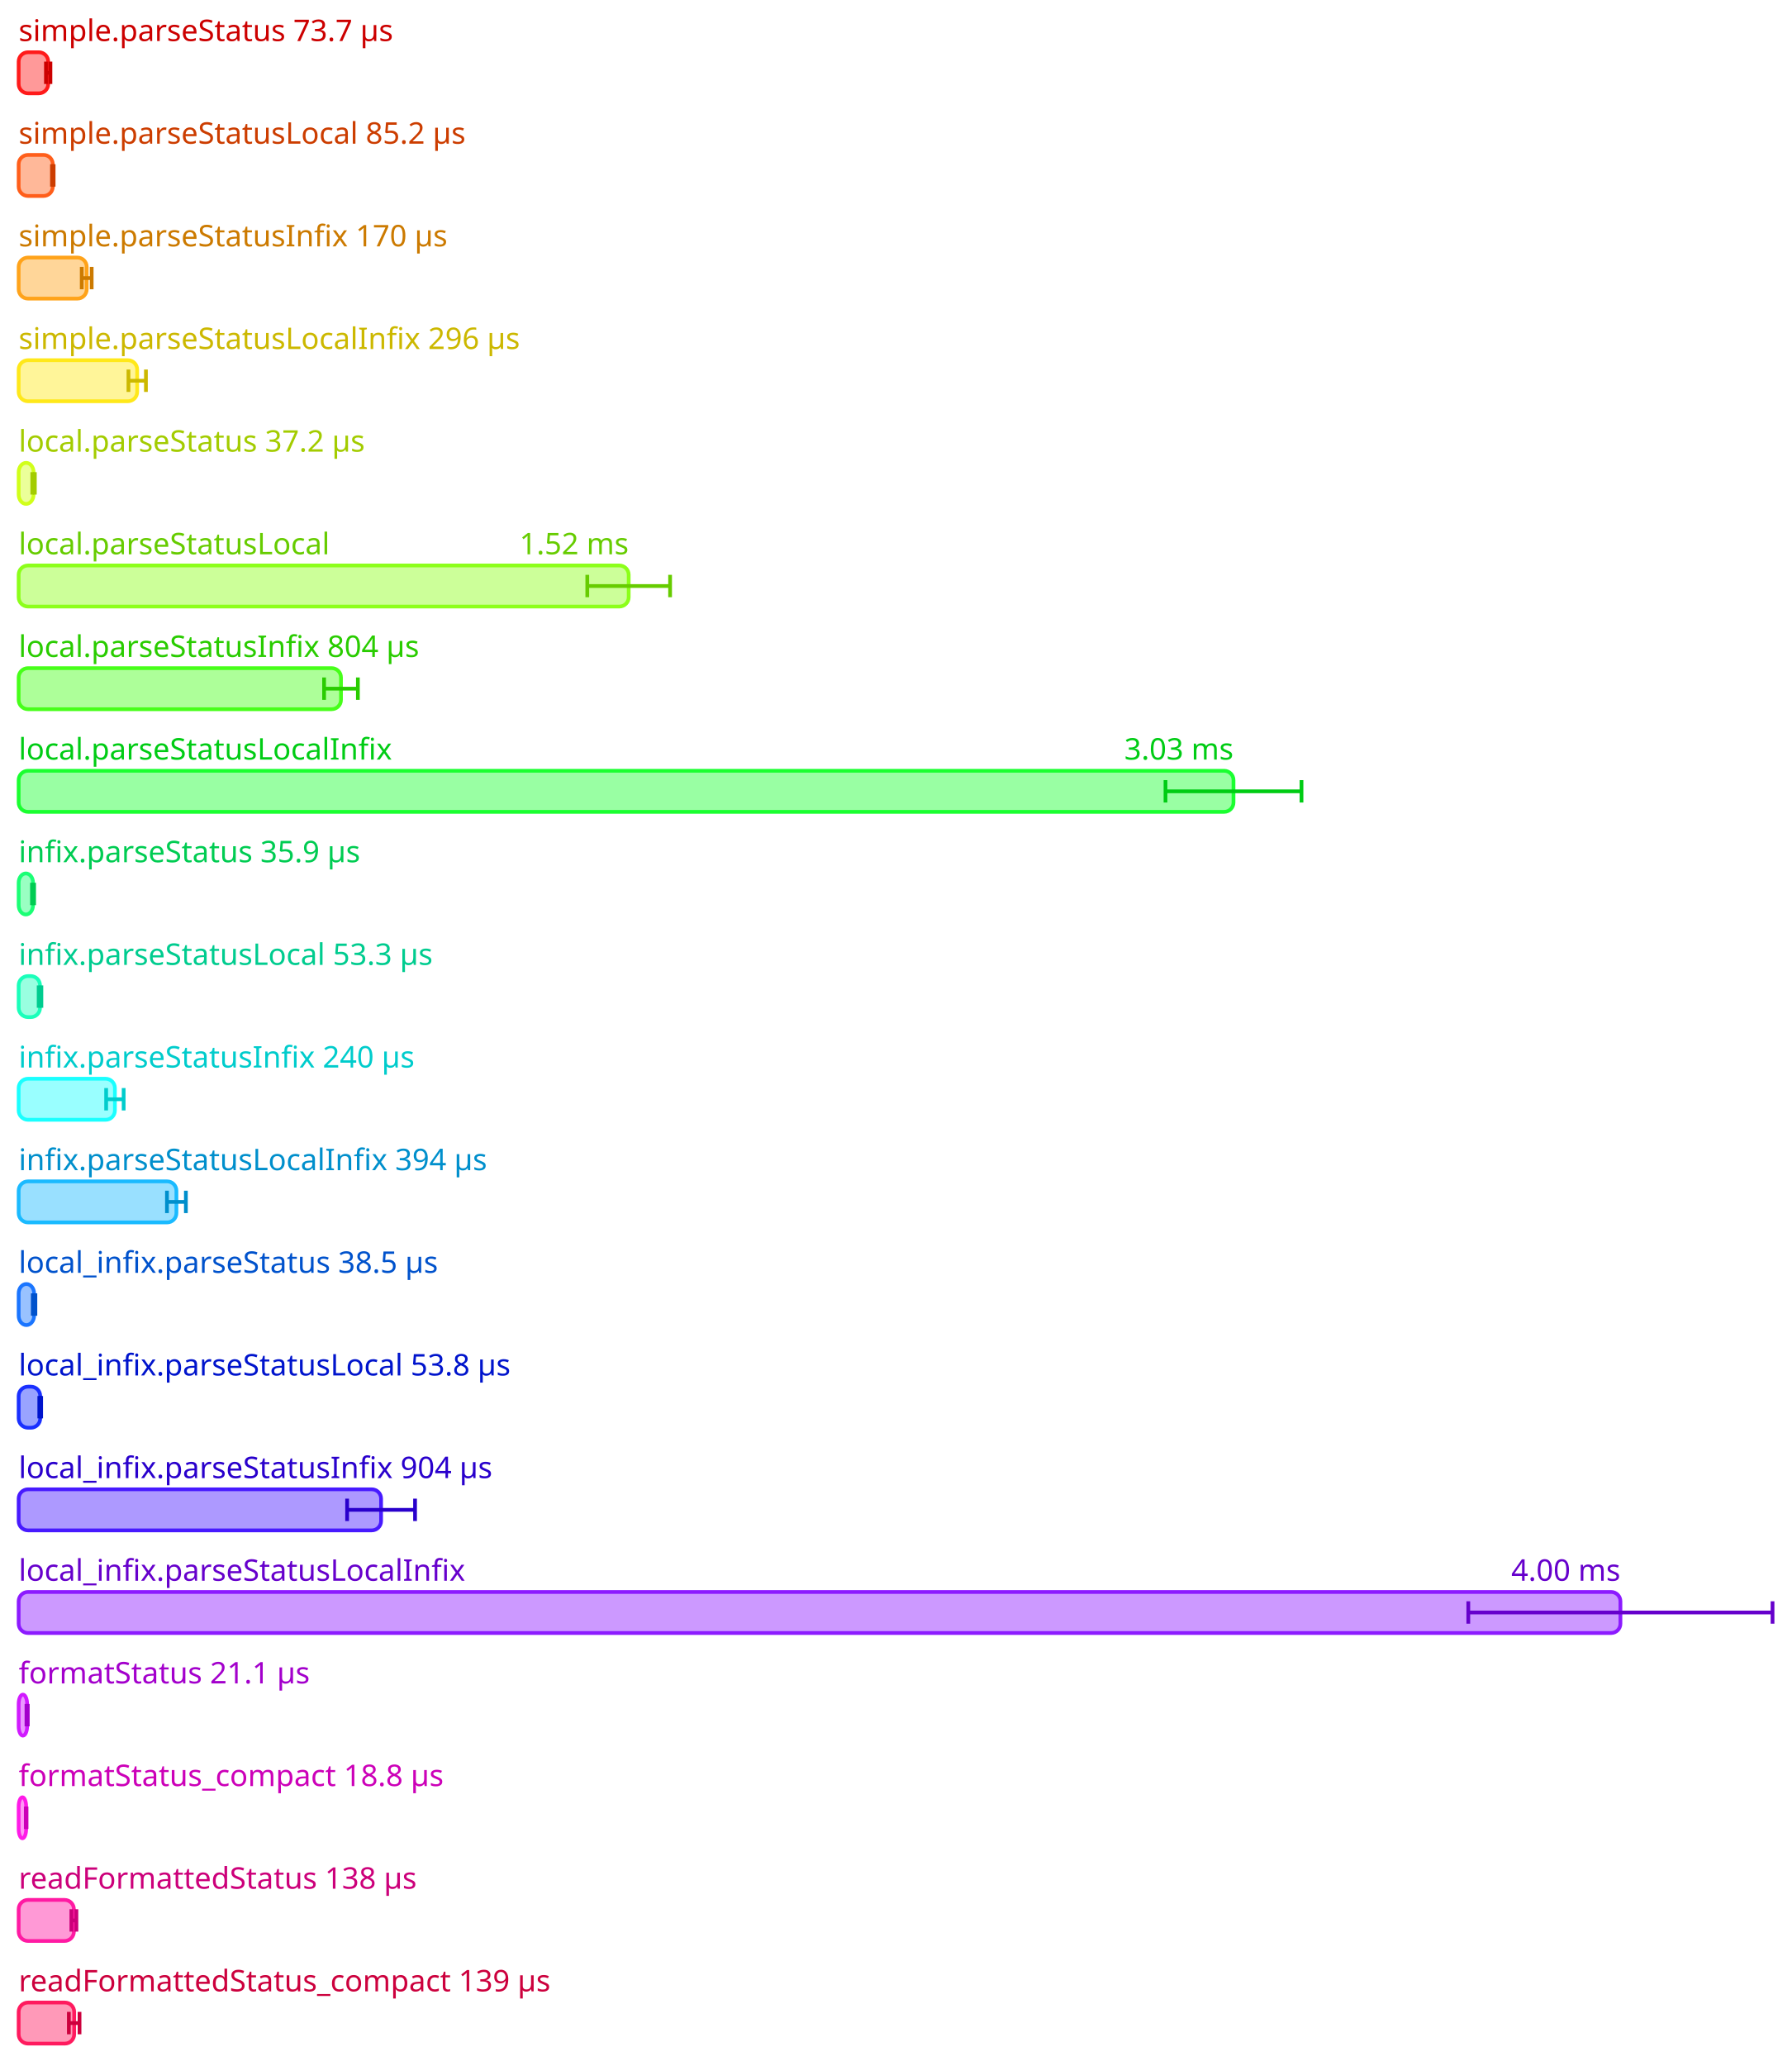
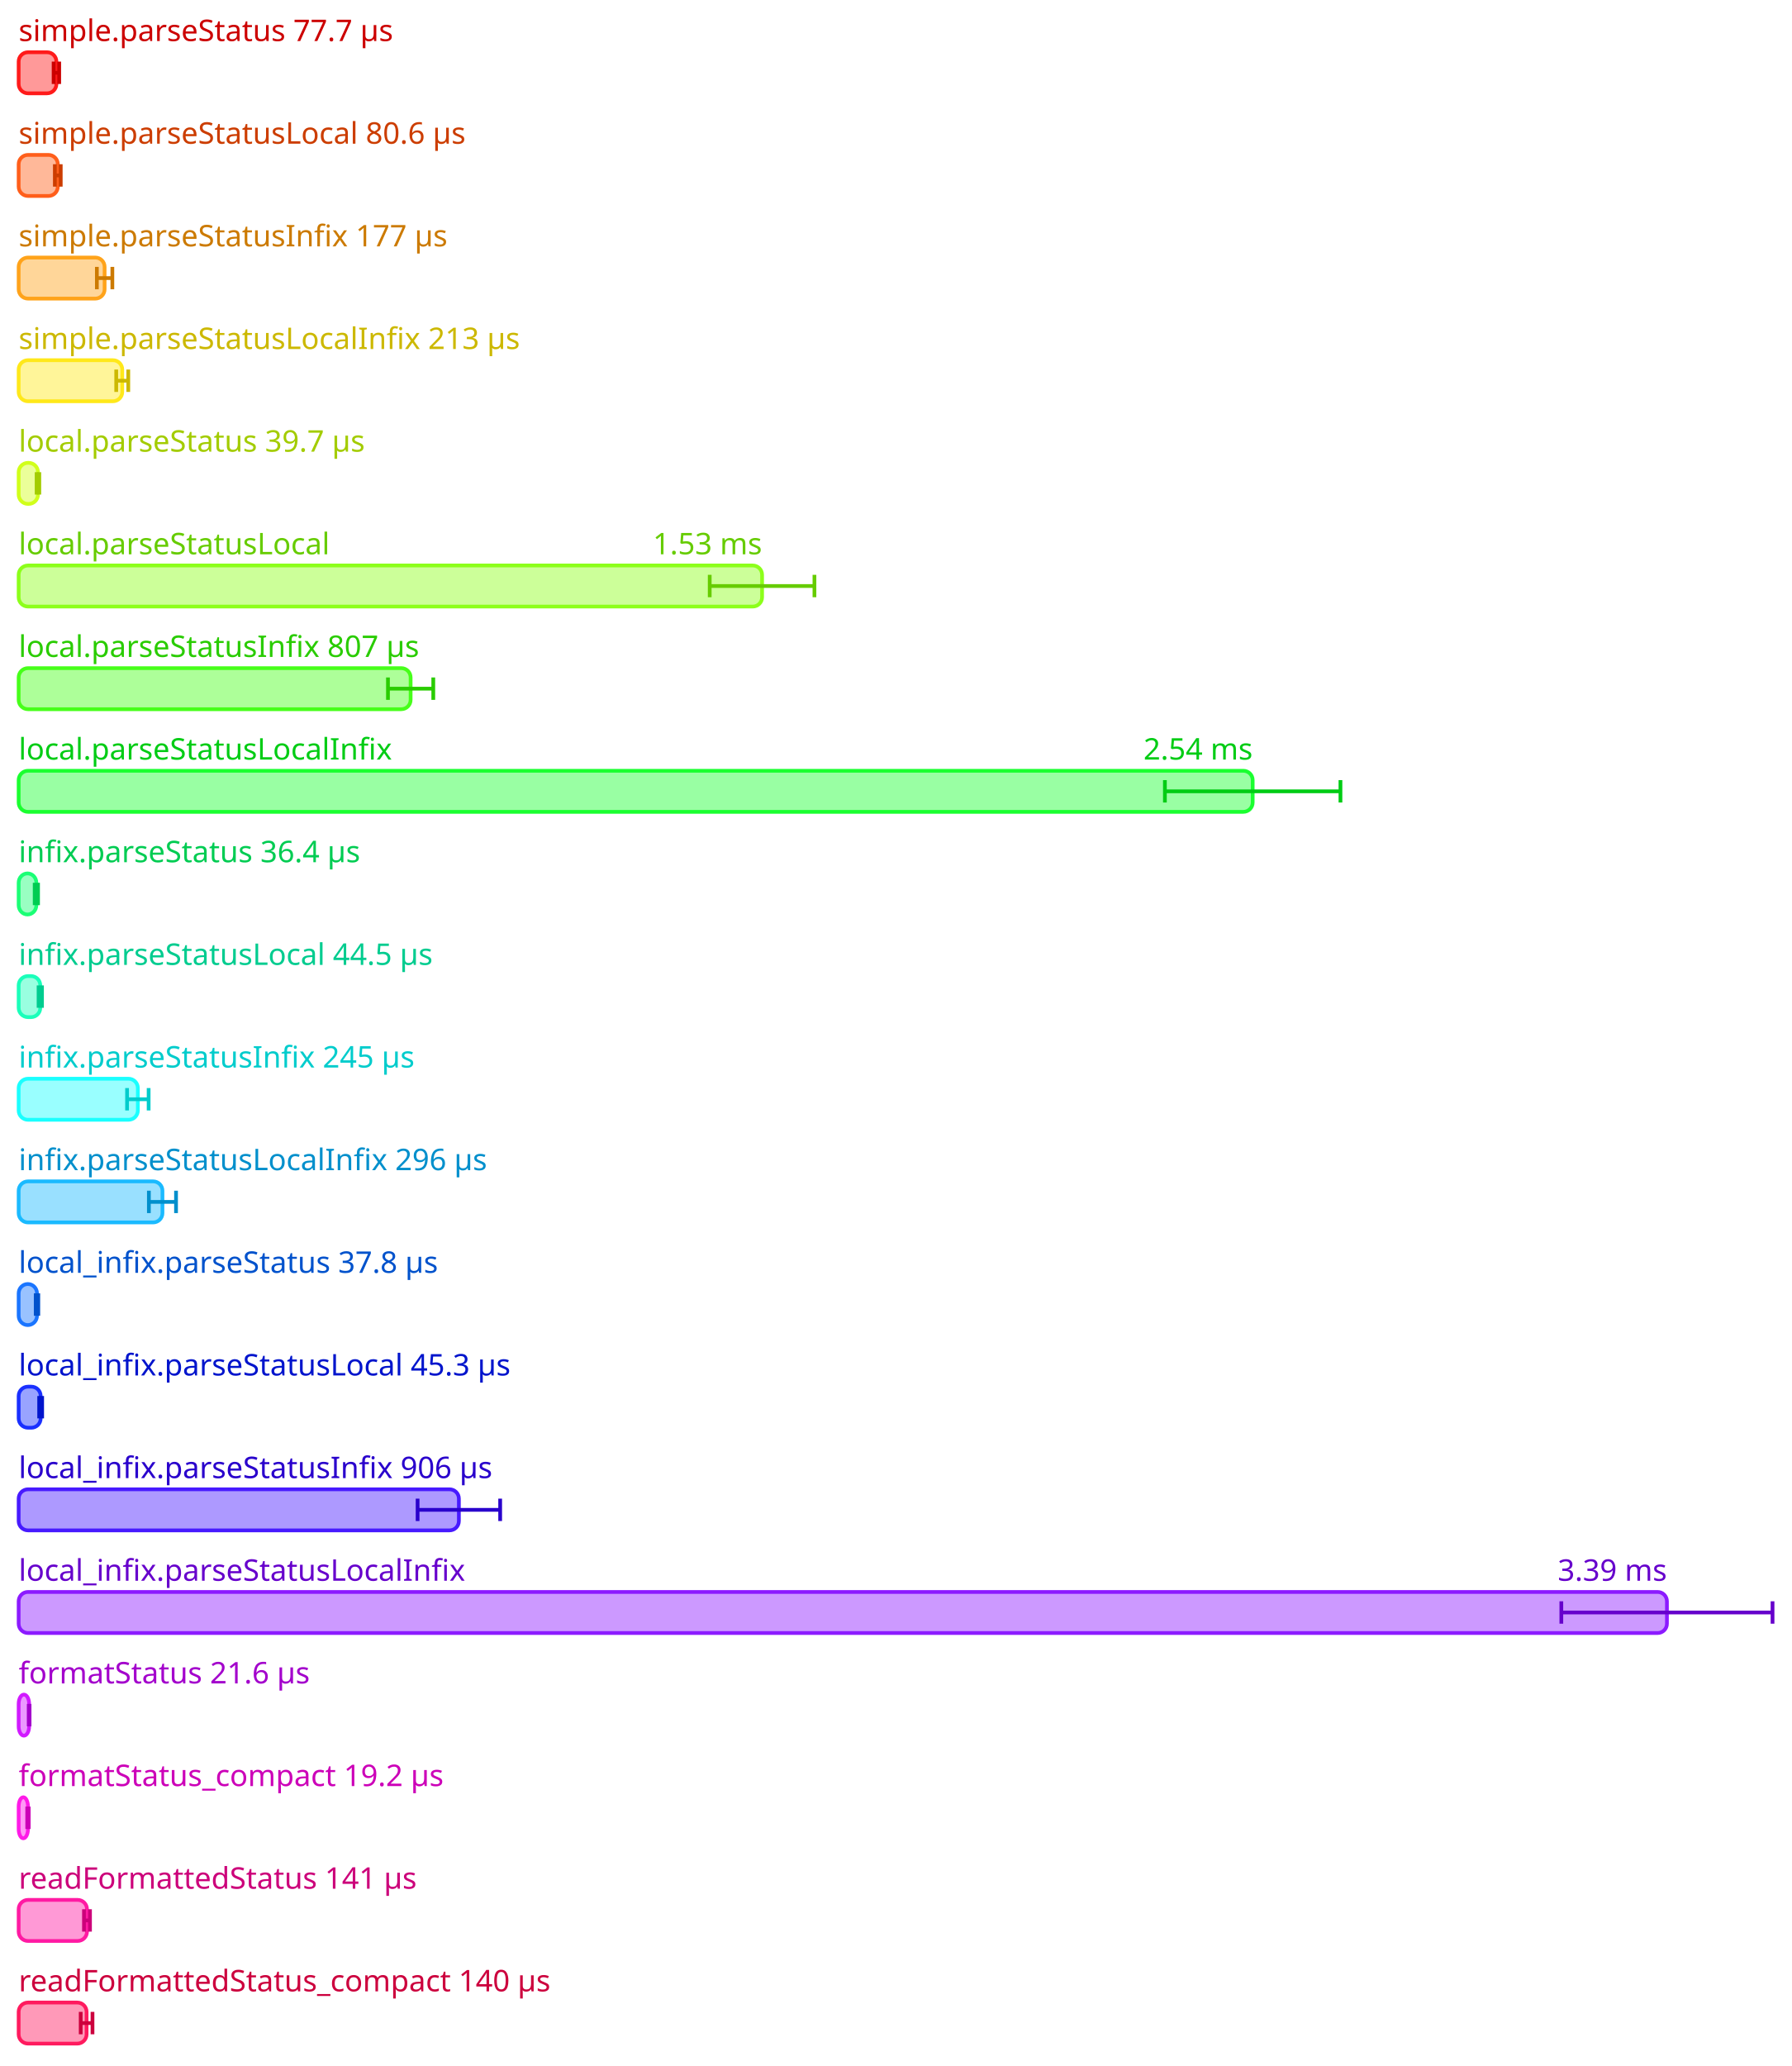
<svg xmlns="http://www.w3.org/2000/svg" height="1107" width="960.0" font-size="16" font-family="sans-serif" stroke-width="2">
  <g transform="translate(10.0 0)">
-     <text fill="hsl(0, 100%, 40%)" y="22">simple.parseStatus 73.7 μs</text>
+     <text fill="hsl(0, 100%, 40%)" y="22">simple.parseStatus 77.7 μs</text>
    <g>
-       <rect y="28" rx="5" height="22" width="15.827" fill="hsl(0, 100%, 80%)" stroke="hsl(0, 100%, 55%)" />
+       <rect y="28" rx="5" height="22" width="20.227" fill="hsl(0, 100%, 80%)" stroke="hsl(0, 100%, 55%)" />
      <g stroke="hsl(0, 100%, 40%)">
-         <line x1="14.63" x2="17.025" y1="39" y2="39" />
-         <line x1="14.63" x2="14.63" y1="33" y2="45" />
-         <line x1="17.025" x2="17.025" y1="33" y2="45" />
+         <line x1="18.734" x2="21.72" y1="39" y2="39" />
+         <line x1="18.734" x2="18.734" y1="33" y2="45" />
+         <line x1="21.72" x2="21.72" y1="33" y2="45" />
      </g>
    </g>
-     <text fill="hsl(18, 100%, 40%)" y="77">simple.parseStatusLocal 85.2 μs</text>
+     <text fill="hsl(18, 100%, 40%)" y="77">simple.parseStatusLocal 80.6 μs</text>
    <g>
-       <rect y="83" rx="5" height="22" width="18.297" fill="hsl(18, 100%, 80%)" stroke="hsl(18, 100%, 55%)" />
+       <rect y="83" rx="5" height="22" width="20.973" fill="hsl(18, 100%, 80%)" stroke="hsl(18, 100%, 55%)" />
      <g stroke="hsl(18, 100%, 40%)">
-         <line x1="17.854" x2="18.74" y1="94" y2="94" />
-         <line x1="17.854" x2="17.854" y1="88" y2="100" />
-         <line x1="18.74" x2="18.74" y1="88" y2="100" />
+         <line x1="19.398" x2="22.548" y1="94" y2="94" />
+         <line x1="19.398" x2="19.398" y1="88" y2="100" />
+         <line x1="22.548" x2="22.548" y1="88" y2="100" />
      </g>
    </g>
-     <text fill="hsl(36, 100%, 40%)" y="132">simple.parseStatusInfix 170  μs</text>
+     <text fill="hsl(36, 100%, 40%)" y="132">simple.parseStatusInfix 177  μs</text>
    <g>
-       <rect y="138" rx="5" height="22" width="36.47" fill="hsl(36, 100%, 80%)" stroke="hsl(36, 100%, 55%)" />
+       <rect y="138" rx="5" height="22" width="46.064" fill="hsl(36, 100%, 80%)" stroke="hsl(36, 100%, 55%)" />
      <g stroke="hsl(36, 100%, 40%)">
-         <line x1="33.81" x2="39.13" y1="149" y2="149" />
-         <line x1="33.81" x2="33.81" y1="143" y2="155" />
-         <line x1="39.13" x2="39.13" y1="143" y2="155" />
+         <line x1="41.914" x2="50.214" y1="149" y2="149" />
+         <line x1="41.914" x2="41.914" y1="143" y2="155" />
+         <line x1="50.214" x2="50.214" y1="143" y2="155" />
      </g>
    </g>
-     <text fill="hsl(54, 100%, 40%)" y="187">simple.parseStatusLocalInfix 296  μs</text>
+     <text fill="hsl(54, 100%, 40%)" y="187">simple.parseStatusLocalInfix 213  μs</text>
    <g>
-       <rect y="193" rx="5" height="22" width="63.524" fill="hsl(54, 100%, 80%)" stroke="hsl(54, 100%, 55%)" />
+       <rect y="193" rx="5" height="22" width="55.518" fill="hsl(54, 100%, 80%)" stroke="hsl(54, 100%, 55%)" />
      <g stroke="hsl(54, 100%, 40%)">
-         <line x1="58.842" x2="68.207" y1="204" y2="204" />
-         <line x1="58.842" x2="58.842" y1="198" y2="210" />
-         <line x1="68.207" x2="68.207" y1="198" y2="210" />
+         <line x1="52.289" x2="58.747" y1="204" y2="204" />
+         <line x1="52.289" x2="52.289" y1="198" y2="210" />
+         <line x1="58.747" x2="58.747" y1="198" y2="210" />
      </g>
    </g>
-     <text fill="hsl(72, 100%, 40%)" y="242">local.parseStatus 37.2 μs</text>
+     <text fill="hsl(72, 100%, 40%)" y="242">local.parseStatus 39.7 μs</text>
    <g>
-       <rect y="248" rx="5" height="22" width="7.992" fill="hsl(72, 100%, 80%)" stroke="hsl(72, 100%, 55%)" />
+       <rect y="248" rx="5" height="22" width="10.343" fill="hsl(72, 100%, 80%)" stroke="hsl(72, 100%, 55%)" />
      <g stroke="hsl(72, 100%, 40%)">
-         <line x1="7.308" x2="8.677" y1="259" y2="259" />
-         <line x1="7.308" x2="7.308" y1="253" y2="265" />
-         <line x1="8.677" x2="8.677" y1="253" y2="265" />
+         <line x1="9.624" x2="11.063" y1="259" y2="259" />
+         <line x1="9.624" x2="9.624" y1="253" y2="265" />
+         <line x1="11.063" x2="11.063" y1="253" y2="265" />
      </g>
    </g>
    <g fill="hsl(90, 100%, 40%)">
      <text y="297">local.parseStatusLocal</text>
-       <text y="297" x="326.95" text-anchor="end">1.52 ms</text>
+       <text y="297" x="398.439" text-anchor="end">1.53 ms</text>
    </g>
    <g>
-       <rect y="303" rx="5" height="22" width="326.95" fill="hsl(90, 100%, 80%)" stroke="hsl(90, 100%, 55%)" />
+       <rect y="303" rx="5" height="22" width="398.439" fill="hsl(90, 100%, 80%)" stroke="hsl(90, 100%, 55%)" />
      <g stroke="hsl(90, 100%, 40%)">
-         <line x1="304.757" x2="349.142" y1="314" y2="314" />
-         <line x1="304.757" x2="304.757" y1="308" y2="320" />
-         <line x1="349.142" x2="349.142" y1="308" y2="320" />
+         <line x1="370.373" x2="426.505" y1="314" y2="314" />
+         <line x1="370.373" x2="370.373" y1="308" y2="320" />
+         <line x1="426.505" x2="426.505" y1="308" y2="320" />
      </g>
    </g>
-     <text fill="hsl(108, 100%, 40%)" y="352">local.parseStatusInfix 804  μs</text>
+     <text fill="hsl(108, 100%, 40%)" y="352">local.parseStatusInfix 807  μs</text>
    <g>
-       <rect y="358" rx="5" height="22" width="172.752" fill="hsl(108, 100%, 80%)" stroke="hsl(108, 100%, 55%)" />
+       <rect y="358" rx="5" height="22" width="210.071" fill="hsl(108, 100%, 80%)" stroke="hsl(108, 100%, 55%)" />
      <g stroke="hsl(108, 100%, 40%)">
-         <line x1="163.695" x2="181.809" y1="369" y2="369" />
-         <line x1="163.695" x2="163.695" y1="363" y2="375" />
-         <line x1="181.809" x2="181.809" y1="363" y2="375" />
+         <line x1="197.927" x2="222.215" y1="369" y2="369" />
+         <line x1="197.927" x2="197.927" y1="363" y2="375" />
+         <line x1="222.215" x2="222.215" y1="363" y2="375" />
      </g>
    </g>
    <g fill="hsl(126, 100%, 40%)">
      <text y="407">local.parseStatusLocalInfix</text>
-       <text y="407" x="651.097" text-anchor="end">3.03 ms</text>
+       <text y="407" x="661.379" text-anchor="end">2.54 ms</text>
    </g>
    <g>
-       <rect y="413" rx="5" height="22" width="651.097" fill="hsl(126, 100%, 80%)" stroke="hsl(126, 100%, 55%)" />
+       <rect y="413" rx="5" height="22" width="661.379" fill="hsl(126, 100%, 80%)" stroke="hsl(126, 100%, 55%)" />
      <g stroke="hsl(126, 100%, 40%)">
-         <line x1="614.652" x2="687.542" y1="424" y2="424" />
-         <line x1="614.652" x2="614.652" y1="418" y2="430" />
-         <line x1="687.542" x2="687.542" y1="418" y2="430" />
+         <line x1="614.335" x2="708.422" y1="424" y2="424" />
+         <line x1="614.335" x2="614.335" y1="418" y2="430" />
+         <line x1="708.422" x2="708.422" y1="418" y2="430" />
      </g>
    </g>
-     <text fill="hsl(144, 100%, 40%)" y="462">infix.parseStatus 35.9 μs</text>
+     <text fill="hsl(144, 100%, 40%)" y="462">infix.parseStatus 36.4 μs</text>
    <g>
-       <rect y="468" rx="5" height="22" width="7.708" fill="hsl(144, 100%, 80%)" stroke="hsl(144, 100%, 55%)" />
+       <rect y="468" rx="5" height="22" width="9.485" fill="hsl(144, 100%, 80%)" stroke="hsl(144, 100%, 55%)" />
      <g stroke="hsl(144, 100%, 40%)">
-         <line x1="7.14" x2="8.276" y1="479" y2="479" />
-         <line x1="7.14" x2="7.14" y1="473" y2="485" />
-         <line x1="8.276" x2="8.276" y1="473" y2="485" />
+         <line x1="8.588" x2="10.382" y1="479" y2="479" />
+         <line x1="8.588" x2="8.588" y1="473" y2="485" />
+         <line x1="10.382" x2="10.382" y1="473" y2="485" />
      </g>
    </g>
-     <text fill="hsl(162, 100%, 40%)" y="517">infix.parseStatusLocal 53.3 μs</text>
+     <text fill="hsl(162, 100%, 40%)" y="517">infix.parseStatusLocal 44.5 μs</text>
    <g>
-       <rect y="523" rx="5" height="22" width="11.455" fill="hsl(162, 100%, 80%)" stroke="hsl(162, 100%, 55%)" />
+       <rect y="523" rx="5" height="22" width="11.59" fill="hsl(162, 100%, 80%)" stroke="hsl(162, 100%, 55%)" />
      <g stroke="hsl(162, 100%, 40%)">
-         <line x1="10.726" x2="12.183" y1="534" y2="534" />
-         <line x1="10.726" x2="10.726" y1="528" y2="540" />
-         <line x1="12.183" x2="12.183" y1="528" y2="540" />
+         <line x1="10.676" x2="12.503" y1="534" y2="534" />
+         <line x1="10.676" x2="10.676" y1="528" y2="540" />
+         <line x1="12.503" x2="12.503" y1="528" y2="540" />
      </g>
    </g>
-     <text fill="hsl(180, 100%, 40%)" y="572">infix.parseStatusInfix 240  μs</text>
+     <text fill="hsl(180, 100%, 40%)" y="572">infix.parseStatusInfix 245  μs</text>
    <g>
-       <rect y="578" rx="5" height="22" width="51.582" fill="hsl(180, 100%, 80%)" stroke="hsl(180, 100%, 55%)" />
+       <rect y="578" rx="5" height="22" width="63.88" fill="hsl(180, 100%, 80%)" stroke="hsl(180, 100%, 55%)" />
      <g stroke="hsl(180, 100%, 40%)">
-         <line x1="46.89" x2="56.274" y1="589" y2="589" />
-         <line x1="46.89" x2="46.89" y1="583" y2="595" />
-         <line x1="56.274" x2="56.274" y1="583" y2="595" />
+         <line x1="58.101" x2="69.659" y1="589" y2="589" />
+         <line x1="58.101" x2="58.101" y1="583" y2="595" />
+         <line x1="69.659" x2="69.659" y1="583" y2="595" />
      </g>
    </g>
-     <text fill="hsl(198, 100%, 40%)" y="627">infix.parseStatusLocalInfix 394  μs</text>
+     <text fill="hsl(198, 100%, 40%)" y="627">infix.parseStatusLocalInfix 296  μs</text>
    <g>
-       <rect y="633" rx="5" height="22" width="84.551" fill="hsl(198, 100%, 80%)" stroke="hsl(198, 100%, 55%)" />
+       <rect y="633" rx="5" height="22" width="77.066" fill="hsl(198, 100%, 80%)" stroke="hsl(198, 100%, 55%)" />
      <g stroke="hsl(198, 100%, 40%)">
-         <line x1="79.482" x2="89.62" y1="644" y2="644" />
-         <line x1="79.482" x2="79.482" y1="638" y2="650" />
-         <line x1="89.62" x2="89.62" y1="638" y2="650" />
+         <line x1="69.79" x2="84.342" y1="644" y2="644" />
+         <line x1="69.79" x2="69.79" y1="638" y2="650" />
+         <line x1="84.342" x2="84.342" y1="638" y2="650" />
      </g>
    </g>
-     <text fill="hsl(216, 100%, 40%)" y="682">local_infix.parseStatus 38.5 μs</text>
+     <text fill="hsl(216, 100%, 40%)" y="682">local_infix.parseStatus 37.8 μs</text>
    <g>
-       <rect y="688" rx="5" height="22" width="8.271" fill="hsl(216, 100%, 80%)" stroke="hsl(216, 100%, 55%)" />
+       <rect y="688" rx="5" height="22" width="9.829" fill="hsl(216, 100%, 80%)" stroke="hsl(216, 100%, 55%)" />
      <g stroke="hsl(216, 100%, 40%)">
-         <line x1="7.573" x2="8.969" y1="699" y2="699" />
-         <line x1="7.573" x2="7.573" y1="693" y2="705" />
-         <line x1="8.969" x2="8.969" y1="693" y2="705" />
+         <line x1="9.14" x2="10.518" y1="699" y2="699" />
+         <line x1="9.14" x2="9.14" y1="693" y2="705" />
+         <line x1="10.518" x2="10.518" y1="693" y2="705" />
      </g>
    </g>
-     <text fill="hsl(234, 100%, 40%)" y="737">local_infix.parseStatusLocal 53.8 μs</text>
+     <text fill="hsl(234, 100%, 40%)" y="737">local_infix.parseStatusLocal 45.3 μs</text>
    <g>
-       <rect y="743" rx="5" height="22" width="11.561" fill="hsl(234, 100%, 80%)" stroke="hsl(234, 100%, 55%)" />
+       <rect y="743" rx="5" height="22" width="11.791" fill="hsl(234, 100%, 80%)" stroke="hsl(234, 100%, 55%)" />
      <g stroke="hsl(234, 100%, 40%)">
-         <line x1="11.064" x2="12.058" y1="754" y2="754" />
-         <line x1="11.064" x2="11.064" y1="748" y2="760" />
-         <line x1="12.058" x2="12.058" y1="748" y2="760" />
+         <line x1="10.996" x2="12.585" y1="754" y2="754" />
+         <line x1="10.996" x2="10.996" y1="748" y2="760" />
+         <line x1="12.585" x2="12.585" y1="748" y2="760" />
      </g>
    </g>
-     <text fill="hsl(252, 100%, 40%)" y="792">local_infix.parseStatusInfix 904  μs</text>
+     <text fill="hsl(252, 100%, 40%)" y="792">local_infix.parseStatusInfix 906  μs</text>
    <g>
-       <rect y="798" rx="5" height="22" width="194.244" fill="hsl(252, 100%, 80%)" stroke="hsl(252, 100%, 55%)" />
+       <rect y="798" rx="5" height="22" width="235.938" fill="hsl(252, 100%, 80%)" stroke="hsl(252, 100%, 55%)" />
      <g stroke="hsl(252, 100%, 40%)">
-         <line x1="176.038" x2="212.45" y1="809" y2="809" />
-         <line x1="176.038" x2="176.038" y1="803" y2="815" />
-         <line x1="212.45" x2="212.45" y1="803" y2="815" />
+         <line x1="213.813" x2="258.063" y1="809" y2="809" />
+         <line x1="213.813" x2="213.813" y1="803" y2="815" />
+         <line x1="258.063" x2="258.063" y1="803" y2="815" />
      </g>
    </g>
    <g fill="hsl(270, 100%, 40%)">
      <text y="847">local_infix.parseStatusLocalInfix</text>
-       <text y="847" x="858.472" text-anchor="end">4.00 ms</text>
+       <text y="847" x="883.402" text-anchor="end">3.39 ms</text>
    </g>
    <g>
-       <rect y="853" rx="5" height="22" width="858.472" fill="hsl(270, 100%, 80%)" stroke="hsl(270, 100%, 55%)" />
+       <rect y="853" rx="5" height="22" width="883.402" fill="hsl(270, 100%, 80%)" stroke="hsl(270, 100%, 55%)" />
      <g stroke="hsl(270, 100%, 40%)">
-         <line x1="776.944" x2="940.0" y1="864" y2="864" />
-         <line x1="776.944" x2="776.944" y1="858" y2="870" />
+         <line x1="826.804" x2="940.0" y1="864" y2="864" />
+         <line x1="826.804" x2="826.804" y1="858" y2="870" />
        <line x1="940.0" x2="940.0" y1="858" y2="870" />
      </g>
    </g>
-     <text fill="hsl(288, 100%, 40%)" y="902">formatStatus 21.1 μs</text>
+     <text fill="hsl(288, 100%, 40%)" y="902">formatStatus 21.6 μs</text>
    <g>
-       <rect y="908" rx="5" height="22" width="4.539" fill="hsl(288, 100%, 80%)" stroke="hsl(288, 100%, 55%)" />
+       <rect y="908" rx="5" height="22" width="5.619" fill="hsl(288, 100%, 80%)" stroke="hsl(288, 100%, 55%)" />
      <g stroke="hsl(288, 100%, 40%)">
-         <line x1="4.19" x2="4.888" y1="919" y2="919" />
-         <line x1="4.19" x2="4.19" y1="913" y2="925" />
-         <line x1="4.888" x2="4.888" y1="913" y2="925" />
+         <line x1="5.394" x2="5.844" y1="919" y2="919" />
+         <line x1="5.394" x2="5.394" y1="913" y2="925" />
+         <line x1="5.844" x2="5.844" y1="913" y2="925" />
      </g>
    </g>
-     <text fill="hsl(306, 100%, 40%)" y="957">formatStatus_compact 18.8 μs</text>
+     <text fill="hsl(306, 100%, 40%)" y="957">formatStatus_compact 19.2 μs</text>
    <g>
-       <rect y="963" rx="5" height="22" width="4.028" fill="hsl(306, 100%, 80%)" stroke="hsl(306, 100%, 55%)" />
+       <rect y="963" rx="5" height="22" width="4.992" fill="hsl(306, 100%, 80%)" stroke="hsl(306, 100%, 55%)" />
      <g stroke="hsl(306, 100%, 40%)">
-         <line x1="3.827" x2="4.23" y1="974" y2="974" />
-         <line x1="3.827" x2="3.827" y1="968" y2="980" />
-         <line x1="4.23" x2="4.23" y1="968" y2="980" />
+         <line x1="4.591" x2="5.393" y1="974" y2="974" />
+         <line x1="4.591" x2="4.591" y1="968" y2="980" />
+         <line x1="5.393" x2="5.393" y1="968" y2="980" />
      </g>
    </g>
-     <text fill="hsl(324, 100%, 40%)" y="1012">readFormattedStatus 138  μs</text>
+     <text fill="hsl(324, 100%, 40%)" y="1012">readFormattedStatus 141  μs</text>
    <g>
-       <rect y="1018" rx="5" height="22" width="29.601" fill="hsl(324, 100%, 80%)" stroke="hsl(324, 100%, 55%)" />
+       <rect y="1018" rx="5" height="22" width="36.616" fill="hsl(324, 100%, 80%)" stroke="hsl(324, 100%, 55%)" />
      <g stroke="hsl(324, 100%, 40%)">
-         <line x1="28.251" x2="30.951" y1="1029" y2="1029" />
-         <line x1="28.251" x2="28.251" y1="1023" y2="1035" />
-         <line x1="30.951" x2="30.951" y1="1023" y2="1035" />
+         <line x1="35.005" x2="38.227" y1="1029" y2="1029" />
+         <line x1="35.005" x2="35.005" y1="1023" y2="1035" />
+         <line x1="38.227" x2="38.227" y1="1023" y2="1035" />
      </g>
    </g>
-     <text fill="hsl(342, 100%, 40%)" y="1067">readFormattedStatus_compact 139  μs</text>
+     <text fill="hsl(342, 100%, 40%)" y="1067">readFormattedStatus_compact 140  μs</text>
    <g>
-       <rect y="1073" rx="5" height="22" width="29.762" fill="hsl(342, 100%, 80%)" stroke="hsl(342, 100%, 55%)" />
+       <rect y="1073" rx="5" height="22" width="36.41" fill="hsl(342, 100%, 80%)" stroke="hsl(342, 100%, 55%)" />
      <g stroke="hsl(342, 100%, 40%)">
-         <line x1="26.903" x2="32.621" y1="1084" y2="1084" />
-         <line x1="26.903" x2="26.903" y1="1078" y2="1090" />
-         <line x1="32.621" x2="32.621" y1="1078" y2="1090" />
+         <line x1="33.252" x2="39.569" y1="1084" y2="1084" />
+         <line x1="33.252" x2="33.252" y1="1078" y2="1090" />
+         <line x1="39.569" x2="39.569" y1="1078" y2="1090" />
      </g>
    </g>
  </g>
</svg>
